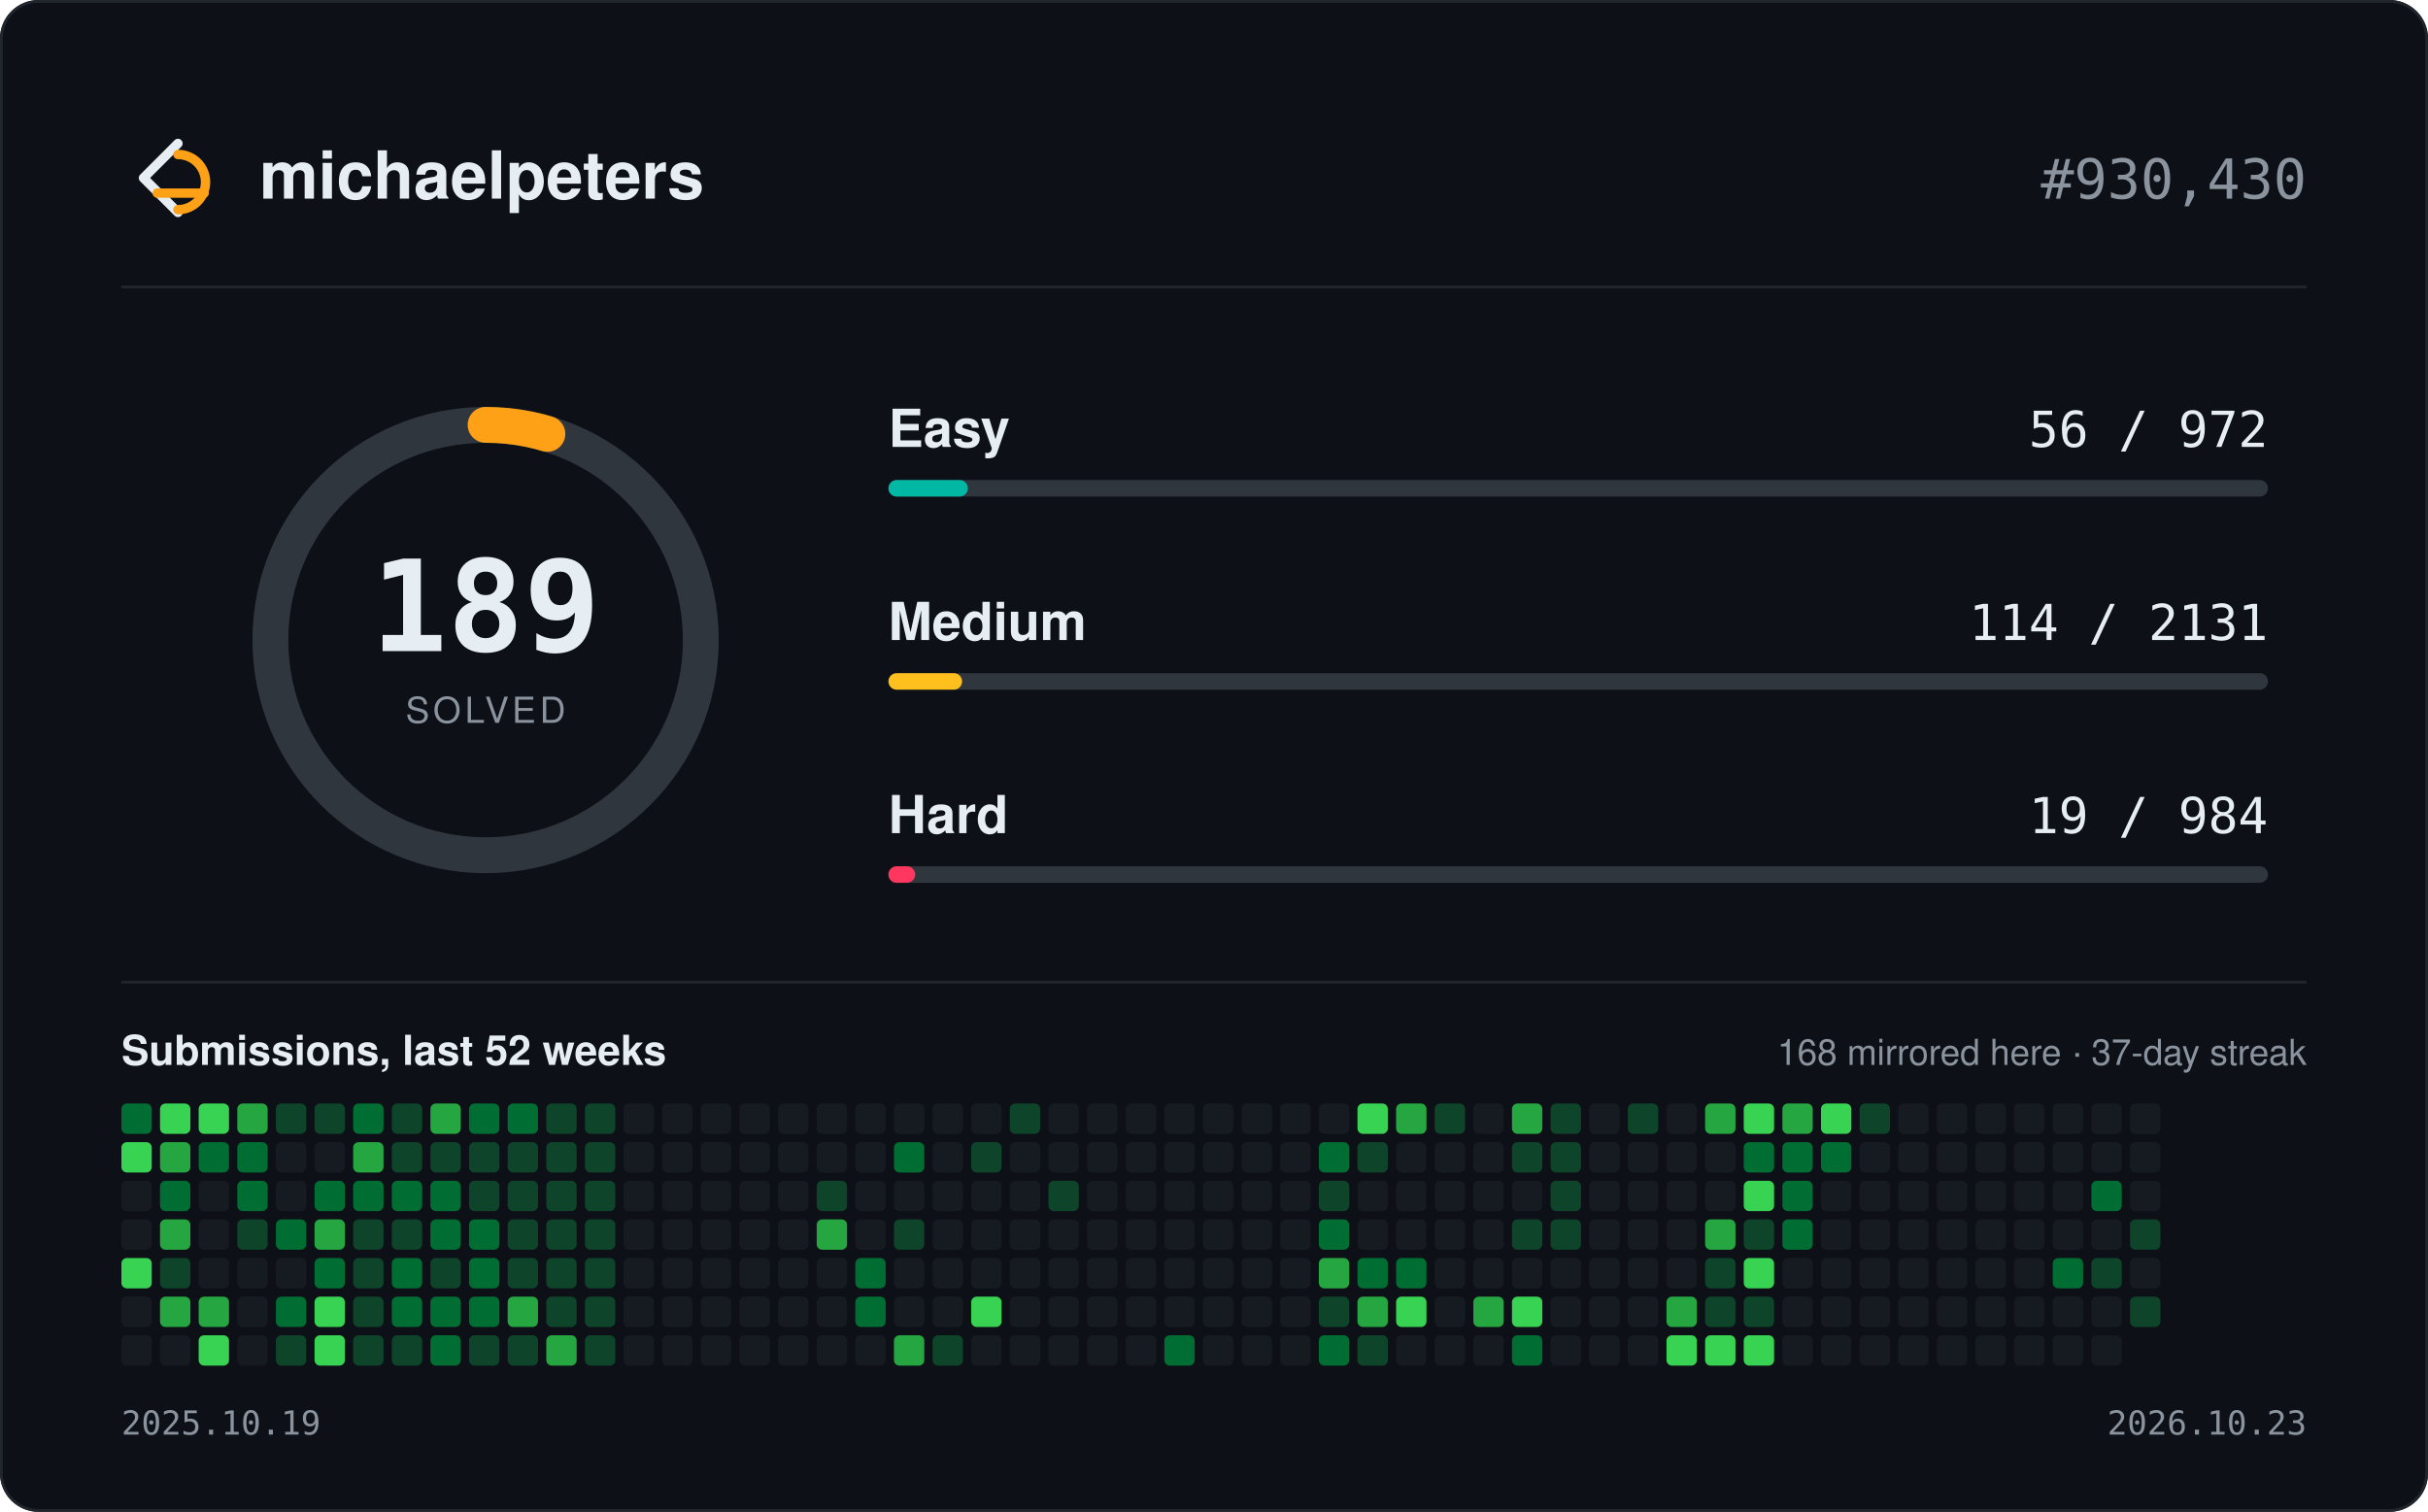
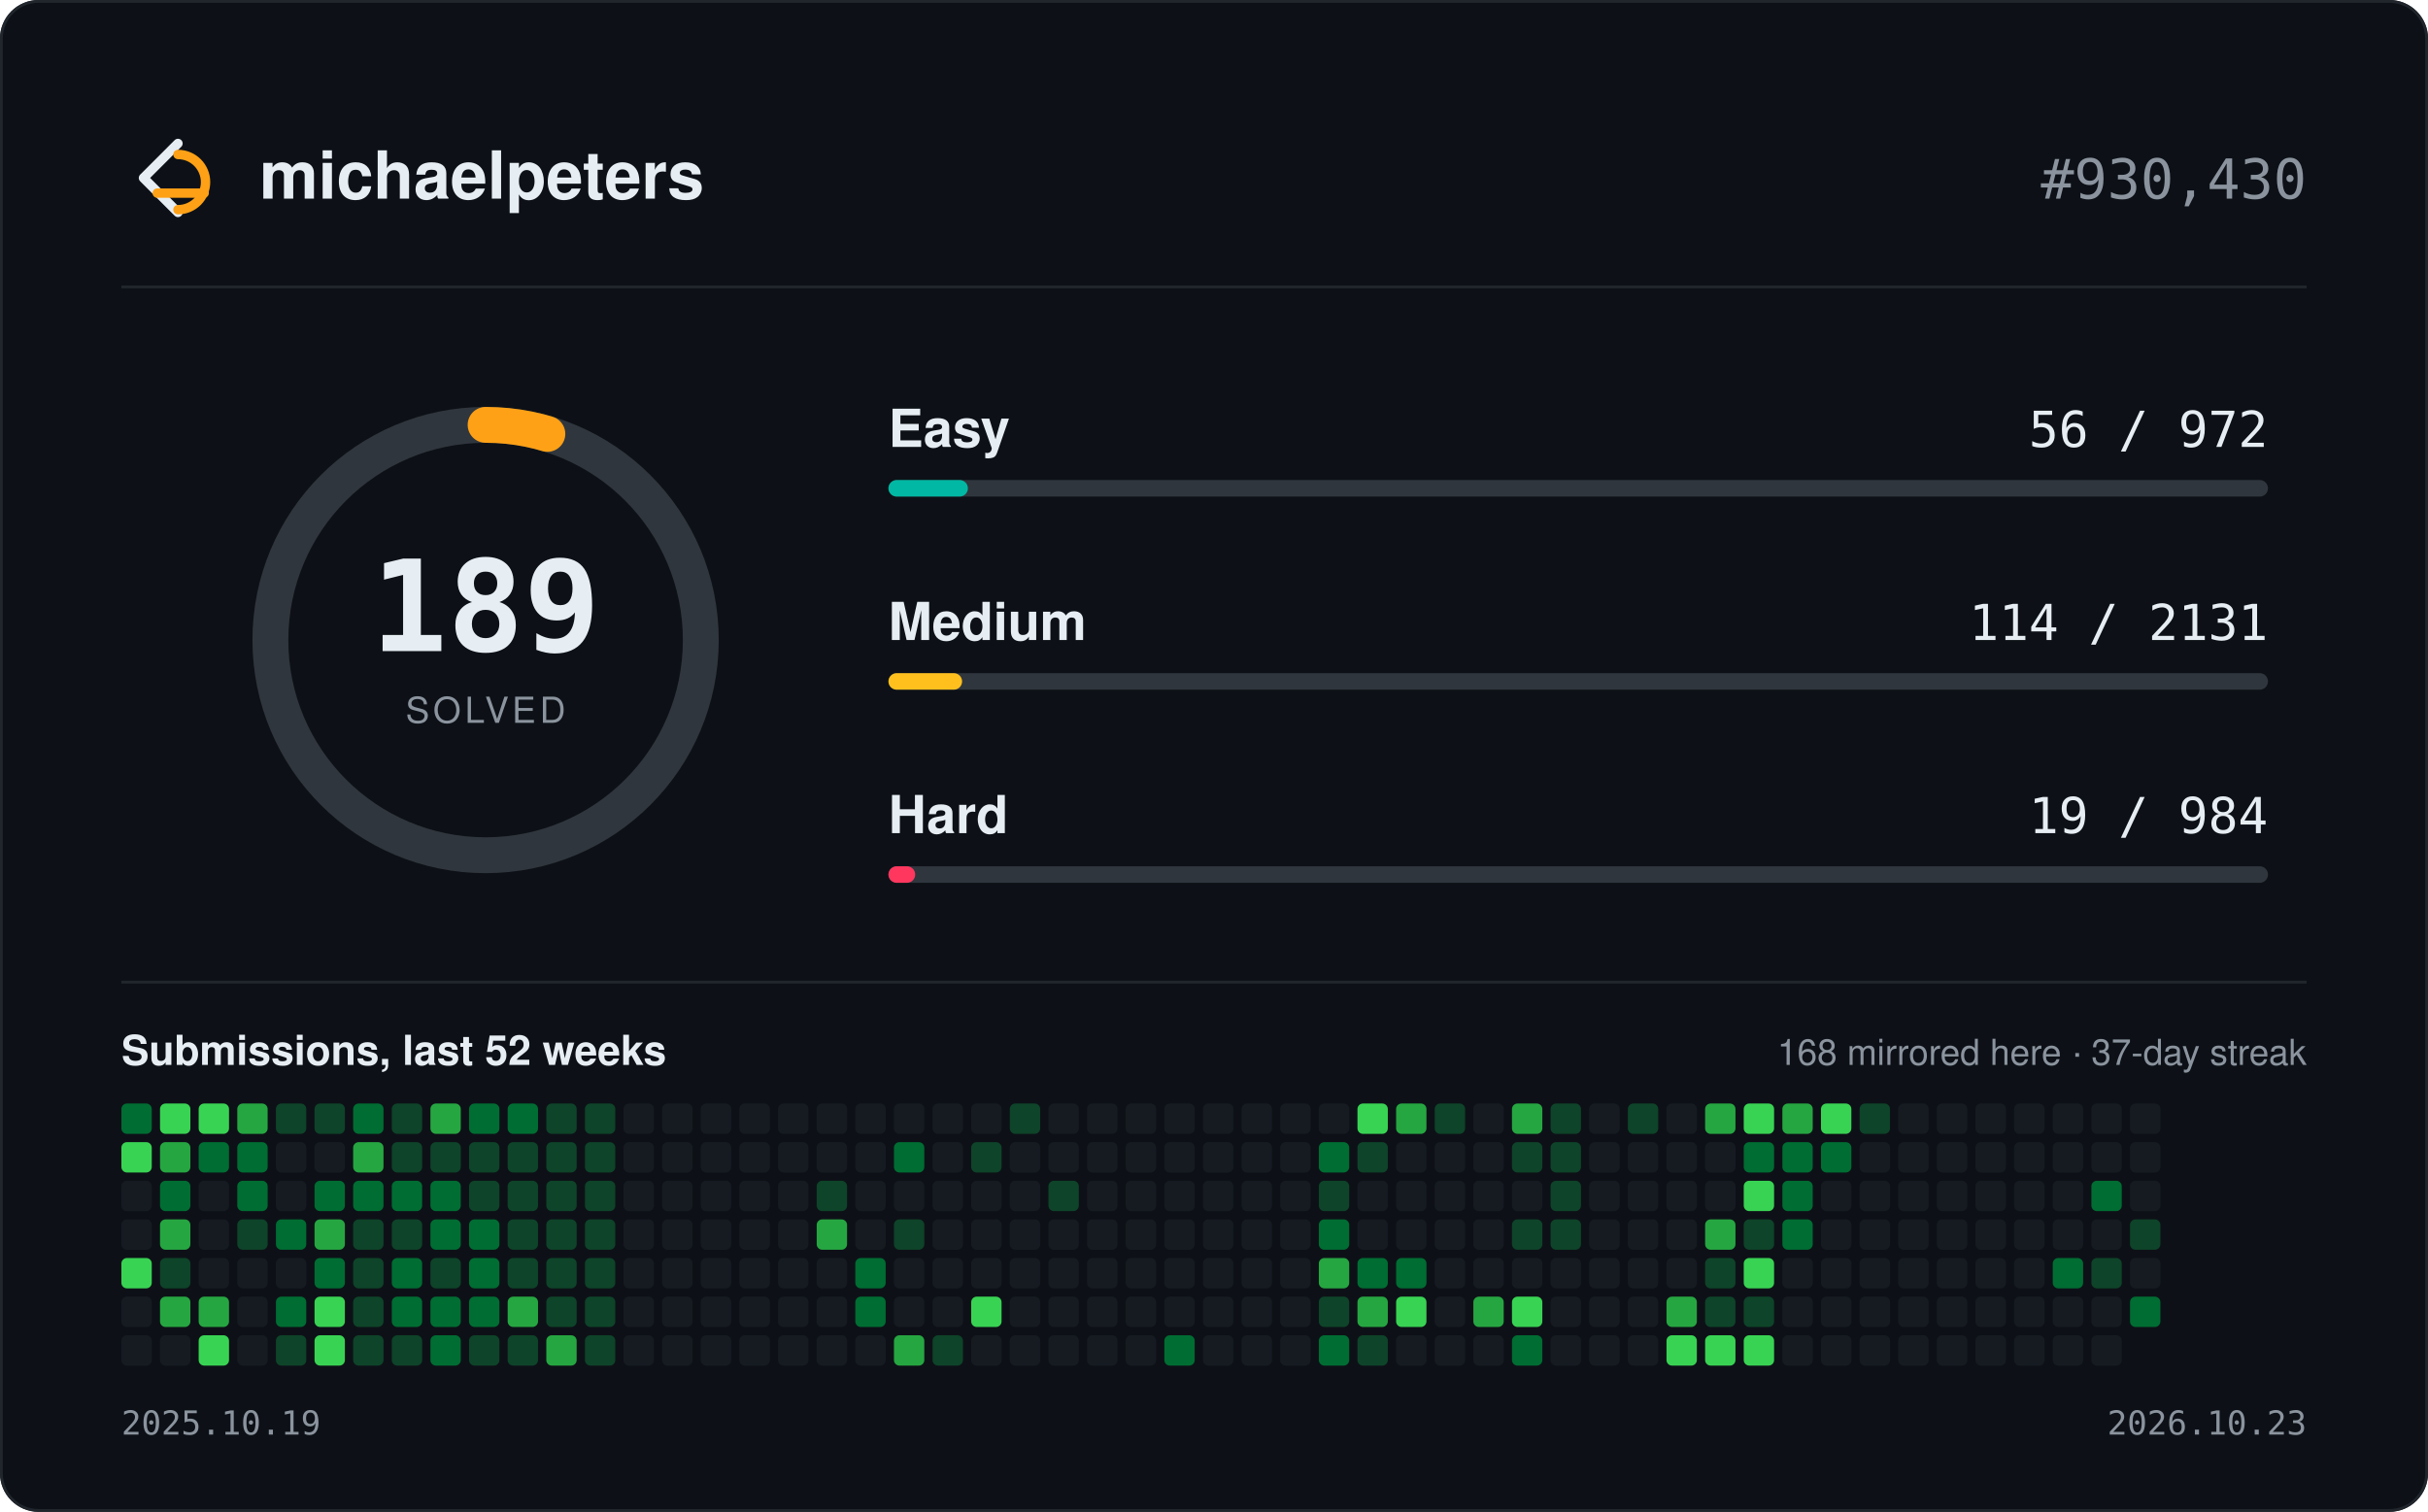
<svg xmlns="http://www.w3.org/2000/svg" width="880" height="548" viewBox="0 0 880 548" role="img" aria-label="LeetCode progress for michaelpeters: 189 problems solved">
  <rect width="880" height="548" rx="14" fill="#0d1117" />
  <rect x="0.5" y="0.5" width="879" height="547" rx="13.5" fill="none" stroke="#21262d" />
  <g transform="translate(44,50)">
    <path d="M20.5 2 L8 14.5 L20.5 27" fill="none" stroke="#e6edf3" stroke-width="3.4" stroke-linecap="round" stroke-linejoin="round" />
    <path d="M13 20 L30 20" fill="none" stroke="#ffa116" stroke-width="3.4" stroke-linecap="round" />
    <path d="M20.5 6 A 10 10 0 1 1 20.5 26" fill="none" stroke="#ffa116" stroke-width="3.4" stroke-linecap="round" />
  </g>
  <text x="94" y="72" fill="#e6edf3" font-family="-apple-system,BlinkMacSystemFont,'Segoe UI',Helvetica,Arial,sans-serif" font-size="24" font-weight="700">michaelpeters</text>
  <text x="836" y="72" fill="#8b949e" font-family="ui-monospace,SFMono-Regular,'SF Mono',Menlo,Consolas,monospace" font-size="20" text-anchor="end">#930,430</text>
  <line x1="44" y1="104" x2="836" y2="104" stroke="#21262d" />
  <circle cx="176" cy="232" r="78" fill="none" stroke="#30363d" stroke-width="13" />
  <circle cx="176" cy="232" r="78" fill="none" stroke="#ffa116" stroke-width="13" stroke-linecap="round" stroke-dasharray="22.7 490.1" transform="rotate(-90 176 232)" />
  <text x="176" y="236" fill="#e6edf3" font-family="ui-monospace,SFMono-Regular,'SF Mono',Menlo,Consolas,monospace" font-size="46" font-weight="700" text-anchor="middle">189</text>
  <text x="176" y="262" fill="#8b949e" font-family="-apple-system,BlinkMacSystemFont,'Segoe UI',Helvetica,Arial,sans-serif" font-size="13" text-anchor="middle" letter-spacing="1.4">SOLVED</text>
  <text x="322" y="162" fill="#e6edf3" font-family="-apple-system,BlinkMacSystemFont,'Segoe UI',Helvetica,Arial,sans-serif" font-size="19" font-weight="700">Easy</text>
  <text x="822" y="162" fill="#e6edf3" font-family="ui-monospace,SFMono-Regular,'SF Mono',Menlo,Consolas,monospace" font-size="18" text-anchor="end">56 / 972</text>
  <rect x="322" y="174" width="500" height="6" rx="3" fill="#30363d" />
  <rect x="322" y="174" width="28.8" height="6" rx="3" fill="#00b8a3" />
  <text x="322" y="232" fill="#e6edf3" font-family="-apple-system,BlinkMacSystemFont,'Segoe UI',Helvetica,Arial,sans-serif" font-size="19" font-weight="700">Medium</text>
  <text x="822" y="232" fill="#e6edf3" font-family="ui-monospace,SFMono-Regular,'SF Mono',Menlo,Consolas,monospace" font-size="18" text-anchor="end">114 / 2131</text>
  <rect x="322" y="244" width="500" height="6" rx="3" fill="#30363d" />
  <rect x="322" y="244" width="26.7" height="6" rx="3" fill="#ffc01e" />
  <text x="322" y="302" fill="#e6edf3" font-family="-apple-system,BlinkMacSystemFont,'Segoe UI',Helvetica,Arial,sans-serif" font-size="19" font-weight="700">Hard</text>
  <text x="822" y="302" fill="#e6edf3" font-family="ui-monospace,SFMono-Regular,'SF Mono',Menlo,Consolas,monospace" font-size="18" text-anchor="end">19 / 984</text>
  <rect x="322" y="314" width="500" height="6" rx="3" fill="#30363d" />
  <rect x="322" y="314" width="9.7" height="6" rx="3" fill="#ff375f" />
  <line x1="44" y1="356" x2="836" y2="356" stroke="#21262d" />
  <text x="44" y="386" fill="#e6edf3" font-family="-apple-system,BlinkMacSystemFont,'Segoe UI',Helvetica,Arial,sans-serif" font-size="15" font-weight="600">Submissions, last 52 weeks</text>
  <text x="836" y="386" fill="#8b949e" font-family="-apple-system,BlinkMacSystemFont,'Segoe UI',Helvetica,Arial,sans-serif" font-size="13" text-anchor="end">168 mirrored here · 37-day streak</text>
  <rect x="44" y="400" width="11" height="11" rx="2" fill="#006d32" />
  <rect x="44" y="414" width="11" height="11" rx="2" fill="#39d353" />
  <rect x="44" y="428" width="11" height="11" rx="2" fill="#161b22" />
  <rect x="44" y="442" width="11" height="11" rx="2" fill="#161b22" />
  <rect x="44" y="456" width="11" height="11" rx="2" fill="#39d353" />
  <rect x="44" y="470" width="11" height="11" rx="2" fill="#161b22" />
  <rect x="44" y="484" width="11" height="11" rx="2" fill="#161b22" />
  <rect x="58" y="400" width="11" height="11" rx="2" fill="#39d353" />
  <rect x="58" y="414" width="11" height="11" rx="2" fill="#26a641" />
  <rect x="58" y="428" width="11" height="11" rx="2" fill="#006d32" />
  <rect x="58" y="442" width="11" height="11" rx="2" fill="#26a641" />
  <rect x="58" y="456" width="11" height="11" rx="2" fill="#0e4429" />
  <rect x="58" y="470" width="11" height="11" rx="2" fill="#26a641" />
  <rect x="58" y="484" width="11" height="11" rx="2" fill="#161b22" />
  <rect x="72" y="400" width="11" height="11" rx="2" fill="#39d353" />
  <rect x="72" y="414" width="11" height="11" rx="2" fill="#006d32" />
  <rect x="72" y="428" width="11" height="11" rx="2" fill="#161b22" />
  <rect x="72" y="442" width="11" height="11" rx="2" fill="#161b22" />
  <rect x="72" y="456" width="11" height="11" rx="2" fill="#161b22" />
  <rect x="72" y="470" width="11" height="11" rx="2" fill="#26a641" />
  <rect x="72" y="484" width="11" height="11" rx="2" fill="#39d353" />
  <rect x="86" y="400" width="11" height="11" rx="2" fill="#26a641" />
  <rect x="86" y="414" width="11" height="11" rx="2" fill="#006d32" />
  <rect x="86" y="428" width="11" height="11" rx="2" fill="#006d32" />
  <rect x="86" y="442" width="11" height="11" rx="2" fill="#0e4429" />
  <rect x="86" y="456" width="11" height="11" rx="2" fill="#161b22" />
  <rect x="86" y="470" width="11" height="11" rx="2" fill="#161b22" />
  <rect x="86" y="484" width="11" height="11" rx="2" fill="#161b22" />
  <rect x="100" y="400" width="11" height="11" rx="2" fill="#0e4429" />
  <rect x="100" y="414" width="11" height="11" rx="2" fill="#161b22" />
  <rect x="100" y="428" width="11" height="11" rx="2" fill="#161b22" />
  <rect x="100" y="442" width="11" height="11" rx="2" fill="#006d32" />
  <rect x="100" y="456" width="11" height="11" rx="2" fill="#161b22" />
  <rect x="100" y="470" width="11" height="11" rx="2" fill="#006d32" />
  <rect x="100" y="484" width="11" height="11" rx="2" fill="#0e4429" />
  <rect x="114" y="400" width="11" height="11" rx="2" fill="#0e4429" />
  <rect x="114" y="414" width="11" height="11" rx="2" fill="#161b22" />
  <rect x="114" y="428" width="11" height="11" rx="2" fill="#006d32" />
  <rect x="114" y="442" width="11" height="11" rx="2" fill="#26a641" />
  <rect x="114" y="456" width="11" height="11" rx="2" fill="#006d32" />
  <rect x="114" y="470" width="11" height="11" rx="2" fill="#39d353" />
  <rect x="114" y="484" width="11" height="11" rx="2" fill="#39d353" />
  <rect x="128" y="400" width="11" height="11" rx="2" fill="#006d32" />
  <rect x="128" y="414" width="11" height="11" rx="2" fill="#26a641" />
  <rect x="128" y="428" width="11" height="11" rx="2" fill="#006d32" />
  <rect x="128" y="442" width="11" height="11" rx="2" fill="#0e4429" />
  <rect x="128" y="456" width="11" height="11" rx="2" fill="#0e4429" />
  <rect x="128" y="470" width="11" height="11" rx="2" fill="#0e4429" />
  <rect x="128" y="484" width="11" height="11" rx="2" fill="#0e4429" />
  <rect x="142" y="400" width="11" height="11" rx="2" fill="#0e4429" />
  <rect x="142" y="414" width="11" height="11" rx="2" fill="#0e4429" />
  <rect x="142" y="428" width="11" height="11" rx="2" fill="#006d32" />
  <rect x="142" y="442" width="11" height="11" rx="2" fill="#0e4429" />
  <rect x="142" y="456" width="11" height="11" rx="2" fill="#006d32" />
  <rect x="142" y="470" width="11" height="11" rx="2" fill="#006d32" />
  <rect x="142" y="484" width="11" height="11" rx="2" fill="#0e4429" />
  <rect x="156" y="400" width="11" height="11" rx="2" fill="#26a641" />
  <rect x="156" y="414" width="11" height="11" rx="2" fill="#0e4429" />
  <rect x="156" y="428" width="11" height="11" rx="2" fill="#006d32" />
  <rect x="156" y="442" width="11" height="11" rx="2" fill="#006d32" />
  <rect x="156" y="456" width="11" height="11" rx="2" fill="#0e4429" />
  <rect x="156" y="470" width="11" height="11" rx="2" fill="#006d32" />
  <rect x="156" y="484" width="11" height="11" rx="2" fill="#006d32" />
  <rect x="170" y="400" width="11" height="11" rx="2" fill="#006d32" />
  <rect x="170" y="414" width="11" height="11" rx="2" fill="#0e4429" />
  <rect x="170" y="428" width="11" height="11" rx="2" fill="#0e4429" />
  <rect x="170" y="442" width="11" height="11" rx="2" fill="#006d32" />
  <rect x="170" y="456" width="11" height="11" rx="2" fill="#006d32" />
  <rect x="170" y="470" width="11" height="11" rx="2" fill="#006d32" />
  <rect x="170" y="484" width="11" height="11" rx="2" fill="#0e4429" />
  <rect x="184" y="400" width="11" height="11" rx="2" fill="#006d32" />
  <rect x="184" y="414" width="11" height="11" rx="2" fill="#0e4429" />
  <rect x="184" y="428" width="11" height="11" rx="2" fill="#0e4429" />
  <rect x="184" y="442" width="11" height="11" rx="2" fill="#0e4429" />
  <rect x="184" y="456" width="11" height="11" rx="2" fill="#0e4429" />
  <rect x="184" y="470" width="11" height="11" rx="2" fill="#26a641" />
  <rect x="184" y="484" width="11" height="11" rx="2" fill="#0e4429" />
  <rect x="198" y="400" width="11" height="11" rx="2" fill="#0e4429" />
  <rect x="198" y="414" width="11" height="11" rx="2" fill="#0e4429" />
  <rect x="198" y="428" width="11" height="11" rx="2" fill="#0e4429" />
  <rect x="198" y="442" width="11" height="11" rx="2" fill="#0e4429" />
  <rect x="198" y="456" width="11" height="11" rx="2" fill="#0e4429" />
  <rect x="198" y="470" width="11" height="11" rx="2" fill="#0e4429" />
  <rect x="198" y="484" width="11" height="11" rx="2" fill="#26a641" />
  <rect x="212" y="400" width="11" height="11" rx="2" fill="#0e4429" />
  <rect x="212" y="414" width="11" height="11" rx="2" fill="#0e4429" />
  <rect x="212" y="428" width="11" height="11" rx="2" fill="#0e4429" />
  <rect x="212" y="442" width="11" height="11" rx="2" fill="#0e4429" />
  <rect x="212" y="456" width="11" height="11" rx="2" fill="#0e4429" />
  <rect x="212" y="470" width="11" height="11" rx="2" fill="#0e4429" />
  <rect x="212" y="484" width="11" height="11" rx="2" fill="#0e4429" />
  <rect x="226" y="400" width="11" height="11" rx="2" fill="#161b22" />
  <rect x="226" y="414" width="11" height="11" rx="2" fill="#161b22" />
  <rect x="226" y="428" width="11" height="11" rx="2" fill="#161b22" />
  <rect x="226" y="442" width="11" height="11" rx="2" fill="#161b22" />
  <rect x="226" y="456" width="11" height="11" rx="2" fill="#161b22" />
  <rect x="226" y="470" width="11" height="11" rx="2" fill="#161b22" />
  <rect x="226" y="484" width="11" height="11" rx="2" fill="#161b22" />
  <rect x="240" y="400" width="11" height="11" rx="2" fill="#161b22" />
  <rect x="240" y="414" width="11" height="11" rx="2" fill="#161b22" />
  <rect x="240" y="428" width="11" height="11" rx="2" fill="#161b22" />
  <rect x="240" y="442" width="11" height="11" rx="2" fill="#161b22" />
  <rect x="240" y="456" width="11" height="11" rx="2" fill="#161b22" />
  <rect x="240" y="470" width="11" height="11" rx="2" fill="#161b22" />
  <rect x="240" y="484" width="11" height="11" rx="2" fill="#161b22" />
  <rect x="254" y="400" width="11" height="11" rx="2" fill="#161b22" />
  <rect x="254" y="414" width="11" height="11" rx="2" fill="#161b22" />
  <rect x="254" y="428" width="11" height="11" rx="2" fill="#161b22" />
  <rect x="254" y="442" width="11" height="11" rx="2" fill="#161b22" />
  <rect x="254" y="456" width="11" height="11" rx="2" fill="#161b22" />
  <rect x="254" y="470" width="11" height="11" rx="2" fill="#161b22" />
  <rect x="254" y="484" width="11" height="11" rx="2" fill="#161b22" />
  <rect x="268" y="400" width="11" height="11" rx="2" fill="#161b22" />
  <rect x="268" y="414" width="11" height="11" rx="2" fill="#161b22" />
  <rect x="268" y="428" width="11" height="11" rx="2" fill="#161b22" />
  <rect x="268" y="442" width="11" height="11" rx="2" fill="#161b22" />
  <rect x="268" y="456" width="11" height="11" rx="2" fill="#161b22" />
  <rect x="268" y="470" width="11" height="11" rx="2" fill="#161b22" />
  <rect x="268" y="484" width="11" height="11" rx="2" fill="#161b22" />
  <rect x="282" y="400" width="11" height="11" rx="2" fill="#161b22" />
  <rect x="282" y="414" width="11" height="11" rx="2" fill="#161b22" />
  <rect x="282" y="428" width="11" height="11" rx="2" fill="#161b22" />
  <rect x="282" y="442" width="11" height="11" rx="2" fill="#161b22" />
  <rect x="282" y="456" width="11" height="11" rx="2" fill="#161b22" />
  <rect x="282" y="470" width="11" height="11" rx="2" fill="#161b22" />
  <rect x="282" y="484" width="11" height="11" rx="2" fill="#161b22" />
  <rect x="296" y="400" width="11" height="11" rx="2" fill="#161b22" />
  <rect x="296" y="414" width="11" height="11" rx="2" fill="#161b22" />
  <rect x="296" y="428" width="11" height="11" rx="2" fill="#0e4429" />
  <rect x="296" y="442" width="11" height="11" rx="2" fill="#26a641" />
  <rect x="296" y="456" width="11" height="11" rx="2" fill="#161b22" />
  <rect x="296" y="470" width="11" height="11" rx="2" fill="#161b22" />
  <rect x="296" y="484" width="11" height="11" rx="2" fill="#161b22" />
  <rect x="310" y="400" width="11" height="11" rx="2" fill="#161b22" />
  <rect x="310" y="414" width="11" height="11" rx="2" fill="#161b22" />
  <rect x="310" y="428" width="11" height="11" rx="2" fill="#161b22" />
  <rect x="310" y="442" width="11" height="11" rx="2" fill="#161b22" />
  <rect x="310" y="456" width="11" height="11" rx="2" fill="#006d32" />
  <rect x="310" y="470" width="11" height="11" rx="2" fill="#006d32" />
  <rect x="310" y="484" width="11" height="11" rx="2" fill="#161b22" />
  <rect x="324" y="400" width="11" height="11" rx="2" fill="#161b22" />
  <rect x="324" y="414" width="11" height="11" rx="2" fill="#006d32" />
  <rect x="324" y="428" width="11" height="11" rx="2" fill="#161b22" />
  <rect x="324" y="442" width="11" height="11" rx="2" fill="#0e4429" />
  <rect x="324" y="456" width="11" height="11" rx="2" fill="#161b22" />
  <rect x="324" y="470" width="11" height="11" rx="2" fill="#161b22" />
  <rect x="324" y="484" width="11" height="11" rx="2" fill="#26a641" />
  <rect x="338" y="400" width="11" height="11" rx="2" fill="#161b22" />
  <rect x="338" y="414" width="11" height="11" rx="2" fill="#161b22" />
  <rect x="338" y="428" width="11" height="11" rx="2" fill="#161b22" />
  <rect x="338" y="442" width="11" height="11" rx="2" fill="#161b22" />
  <rect x="338" y="456" width="11" height="11" rx="2" fill="#161b22" />
  <rect x="338" y="470" width="11" height="11" rx="2" fill="#161b22" />
  <rect x="338" y="484" width="11" height="11" rx="2" fill="#0e4429" />
  <rect x="352" y="400" width="11" height="11" rx="2" fill="#161b22" />
  <rect x="352" y="414" width="11" height="11" rx="2" fill="#0e4429" />
  <rect x="352" y="428" width="11" height="11" rx="2" fill="#161b22" />
  <rect x="352" y="442" width="11" height="11" rx="2" fill="#161b22" />
  <rect x="352" y="456" width="11" height="11" rx="2" fill="#161b22" />
  <rect x="352" y="470" width="11" height="11" rx="2" fill="#39d353" />
  <rect x="352" y="484" width="11" height="11" rx="2" fill="#161b22" />
  <rect x="366" y="400" width="11" height="11" rx="2" fill="#0e4429" />
  <rect x="366" y="414" width="11" height="11" rx="2" fill="#161b22" />
  <rect x="366" y="428" width="11" height="11" rx="2" fill="#161b22" />
  <rect x="366" y="442" width="11" height="11" rx="2" fill="#161b22" />
  <rect x="366" y="456" width="11" height="11" rx="2" fill="#161b22" />
  <rect x="366" y="470" width="11" height="11" rx="2" fill="#161b22" />
  <rect x="366" y="484" width="11" height="11" rx="2" fill="#161b22" />
  <rect x="380" y="400" width="11" height="11" rx="2" fill="#161b22" />
  <rect x="380" y="414" width="11" height="11" rx="2" fill="#161b22" />
  <rect x="380" y="428" width="11" height="11" rx="2" fill="#0e4429" />
  <rect x="380" y="442" width="11" height="11" rx="2" fill="#161b22" />
  <rect x="380" y="456" width="11" height="11" rx="2" fill="#161b22" />
  <rect x="380" y="470" width="11" height="11" rx="2" fill="#161b22" />
  <rect x="380" y="484" width="11" height="11" rx="2" fill="#161b22" />
  <rect x="394" y="400" width="11" height="11" rx="2" fill="#161b22" />
  <rect x="394" y="414" width="11" height="11" rx="2" fill="#161b22" />
  <rect x="394" y="428" width="11" height="11" rx="2" fill="#161b22" />
  <rect x="394" y="442" width="11" height="11" rx="2" fill="#161b22" />
  <rect x="394" y="456" width="11" height="11" rx="2" fill="#161b22" />
  <rect x="394" y="470" width="11" height="11" rx="2" fill="#161b22" />
  <rect x="394" y="484" width="11" height="11" rx="2" fill="#161b22" />
  <rect x="408" y="400" width="11" height="11" rx="2" fill="#161b22" />
  <rect x="408" y="414" width="11" height="11" rx="2" fill="#161b22" />
  <rect x="408" y="428" width="11" height="11" rx="2" fill="#161b22" />
  <rect x="408" y="442" width="11" height="11" rx="2" fill="#161b22" />
  <rect x="408" y="456" width="11" height="11" rx="2" fill="#161b22" />
  <rect x="408" y="470" width="11" height="11" rx="2" fill="#161b22" />
  <rect x="408" y="484" width="11" height="11" rx="2" fill="#161b22" />
  <rect x="422" y="400" width="11" height="11" rx="2" fill="#161b22" />
  <rect x="422" y="414" width="11" height="11" rx="2" fill="#161b22" />
  <rect x="422" y="428" width="11" height="11" rx="2" fill="#161b22" />
  <rect x="422" y="442" width="11" height="11" rx="2" fill="#161b22" />
  <rect x="422" y="456" width="11" height="11" rx="2" fill="#161b22" />
  <rect x="422" y="470" width="11" height="11" rx="2" fill="#161b22" />
  <rect x="422" y="484" width="11" height="11" rx="2" fill="#006d32" />
  <rect x="436" y="400" width="11" height="11" rx="2" fill="#161b22" />
  <rect x="436" y="414" width="11" height="11" rx="2" fill="#161b22" />
  <rect x="436" y="428" width="11" height="11" rx="2" fill="#161b22" />
  <rect x="436" y="442" width="11" height="11" rx="2" fill="#161b22" />
  <rect x="436" y="456" width="11" height="11" rx="2" fill="#161b22" />
  <rect x="436" y="470" width="11" height="11" rx="2" fill="#161b22" />
  <rect x="436" y="484" width="11" height="11" rx="2" fill="#161b22" />
  <rect x="450" y="400" width="11" height="11" rx="2" fill="#161b22" />
  <rect x="450" y="414" width="11" height="11" rx="2" fill="#161b22" />
  <rect x="450" y="428" width="11" height="11" rx="2" fill="#161b22" />
  <rect x="450" y="442" width="11" height="11" rx="2" fill="#161b22" />
  <rect x="450" y="456" width="11" height="11" rx="2" fill="#161b22" />
  <rect x="450" y="470" width="11" height="11" rx="2" fill="#161b22" />
  <rect x="450" y="484" width="11" height="11" rx="2" fill="#161b22" />
  <rect x="464" y="400" width="11" height="11" rx="2" fill="#161b22" />
  <rect x="464" y="414" width="11" height="11" rx="2" fill="#161b22" />
  <rect x="464" y="428" width="11" height="11" rx="2" fill="#161b22" />
  <rect x="464" y="442" width="11" height="11" rx="2" fill="#161b22" />
  <rect x="464" y="456" width="11" height="11" rx="2" fill="#161b22" />
  <rect x="464" y="470" width="11" height="11" rx="2" fill="#161b22" />
  <rect x="464" y="484" width="11" height="11" rx="2" fill="#161b22" />
  <rect x="478" y="400" width="11" height="11" rx="2" fill="#161b22" />
  <rect x="478" y="414" width="11" height="11" rx="2" fill="#006d32" />
  <rect x="478" y="428" width="11" height="11" rx="2" fill="#0e4429" />
  <rect x="478" y="442" width="11" height="11" rx="2" fill="#006d32" />
  <rect x="478" y="456" width="11" height="11" rx="2" fill="#26a641" />
  <rect x="478" y="470" width="11" height="11" rx="2" fill="#0e4429" />
  <rect x="478" y="484" width="11" height="11" rx="2" fill="#006d32" />
  <rect x="492" y="400" width="11" height="11" rx="2" fill="#39d353" />
  <rect x="492" y="414" width="11" height="11" rx="2" fill="#0e4429" />
  <rect x="492" y="428" width="11" height="11" rx="2" fill="#161b22" />
  <rect x="492" y="442" width="11" height="11" rx="2" fill="#161b22" />
  <rect x="492" y="456" width="11" height="11" rx="2" fill="#006d32" />
  <rect x="492" y="470" width="11" height="11" rx="2" fill="#26a641" />
  <rect x="492" y="484" width="11" height="11" rx="2" fill="#0e4429" />
  <rect x="506" y="400" width="11" height="11" rx="2" fill="#26a641" />
  <rect x="506" y="414" width="11" height="11" rx="2" fill="#161b22" />
  <rect x="506" y="428" width="11" height="11" rx="2" fill="#161b22" />
  <rect x="506" y="442" width="11" height="11" rx="2" fill="#161b22" />
  <rect x="506" y="456" width="11" height="11" rx="2" fill="#006d32" />
  <rect x="506" y="470" width="11" height="11" rx="2" fill="#39d353" />
  <rect x="506" y="484" width="11" height="11" rx="2" fill="#161b22" />
  <rect x="520" y="400" width="11" height="11" rx="2" fill="#0e4429" />
  <rect x="520" y="414" width="11" height="11" rx="2" fill="#161b22" />
  <rect x="520" y="428" width="11" height="11" rx="2" fill="#161b22" />
  <rect x="520" y="442" width="11" height="11" rx="2" fill="#161b22" />
  <rect x="520" y="456" width="11" height="11" rx="2" fill="#161b22" />
  <rect x="520" y="470" width="11" height="11" rx="2" fill="#161b22" />
  <rect x="520" y="484" width="11" height="11" rx="2" fill="#161b22" />
  <rect x="534" y="400" width="11" height="11" rx="2" fill="#161b22" />
  <rect x="534" y="414" width="11" height="11" rx="2" fill="#161b22" />
  <rect x="534" y="428" width="11" height="11" rx="2" fill="#161b22" />
  <rect x="534" y="442" width="11" height="11" rx="2" fill="#161b22" />
  <rect x="534" y="456" width="11" height="11" rx="2" fill="#161b22" />
  <rect x="534" y="470" width="11" height="11" rx="2" fill="#26a641" />
  <rect x="534" y="484" width="11" height="11" rx="2" fill="#161b22" />
  <rect x="548" y="400" width="11" height="11" rx="2" fill="#26a641" />
  <rect x="548" y="414" width="11" height="11" rx="2" fill="#0e4429" />
  <rect x="548" y="428" width="11" height="11" rx="2" fill="#161b22" />
  <rect x="548" y="442" width="11" height="11" rx="2" fill="#0e4429" />
  <rect x="548" y="456" width="11" height="11" rx="2" fill="#161b22" />
  <rect x="548" y="470" width="11" height="11" rx="2" fill="#39d353" />
  <rect x="548" y="484" width="11" height="11" rx="2" fill="#006d32" />
  <rect x="562" y="400" width="11" height="11" rx="2" fill="#0e4429" />
  <rect x="562" y="414" width="11" height="11" rx="2" fill="#0e4429" />
  <rect x="562" y="428" width="11" height="11" rx="2" fill="#0e4429" />
  <rect x="562" y="442" width="11" height="11" rx="2" fill="#0e4429" />
  <rect x="562" y="456" width="11" height="11" rx="2" fill="#161b22" />
  <rect x="562" y="470" width="11" height="11" rx="2" fill="#161b22" />
  <rect x="562" y="484" width="11" height="11" rx="2" fill="#161b22" />
  <rect x="576" y="400" width="11" height="11" rx="2" fill="#161b22" />
  <rect x="576" y="414" width="11" height="11" rx="2" fill="#161b22" />
  <rect x="576" y="428" width="11" height="11" rx="2" fill="#161b22" />
  <rect x="576" y="442" width="11" height="11" rx="2" fill="#161b22" />
  <rect x="576" y="456" width="11" height="11" rx="2" fill="#161b22" />
  <rect x="576" y="470" width="11" height="11" rx="2" fill="#161b22" />
  <rect x="576" y="484" width="11" height="11" rx="2" fill="#161b22" />
  <rect x="590" y="400" width="11" height="11" rx="2" fill="#0e4429" />
  <rect x="590" y="414" width="11" height="11" rx="2" fill="#161b22" />
  <rect x="590" y="428" width="11" height="11" rx="2" fill="#161b22" />
  <rect x="590" y="442" width="11" height="11" rx="2" fill="#161b22" />
  <rect x="590" y="456" width="11" height="11" rx="2" fill="#161b22" />
  <rect x="590" y="470" width="11" height="11" rx="2" fill="#161b22" />
  <rect x="590" y="484" width="11" height="11" rx="2" fill="#161b22" />
  <rect x="604" y="400" width="11" height="11" rx="2" fill="#161b22" />
  <rect x="604" y="414" width="11" height="11" rx="2" fill="#161b22" />
  <rect x="604" y="428" width="11" height="11" rx="2" fill="#161b22" />
  <rect x="604" y="442" width="11" height="11" rx="2" fill="#161b22" />
  <rect x="604" y="456" width="11" height="11" rx="2" fill="#161b22" />
  <rect x="604" y="470" width="11" height="11" rx="2" fill="#26a641" />
  <rect x="604" y="484" width="11" height="11" rx="2" fill="#39d353" />
  <rect x="618" y="400" width="11" height="11" rx="2" fill="#26a641" />
  <rect x="618" y="414" width="11" height="11" rx="2" fill="#161b22" />
  <rect x="618" y="428" width="11" height="11" rx="2" fill="#161b22" />
  <rect x="618" y="442" width="11" height="11" rx="2" fill="#26a641" />
  <rect x="618" y="456" width="11" height="11" rx="2" fill="#0e4429" />
  <rect x="618" y="470" width="11" height="11" rx="2" fill="#0e4429" />
  <rect x="618" y="484" width="11" height="11" rx="2" fill="#39d353" />
  <rect x="632" y="400" width="11" height="11" rx="2" fill="#39d353" />
  <rect x="632" y="414" width="11" height="11" rx="2" fill="#006d32" />
  <rect x="632" y="428" width="11" height="11" rx="2" fill="#39d353" />
  <rect x="632" y="442" width="11" height="11" rx="2" fill="#0e4429" />
  <rect x="632" y="456" width="11" height="11" rx="2" fill="#39d353" />
  <rect x="632" y="470" width="11" height="11" rx="2" fill="#0e4429" />
  <rect x="632" y="484" width="11" height="11" rx="2" fill="#39d353" />
  <rect x="646" y="400" width="11" height="11" rx="2" fill="#26a641" />
  <rect x="646" y="414" width="11" height="11" rx="2" fill="#006d32" />
  <rect x="646" y="428" width="11" height="11" rx="2" fill="#006d32" />
  <rect x="646" y="442" width="11" height="11" rx="2" fill="#006d32" />
  <rect x="646" y="456" width="11" height="11" rx="2" fill="#161b22" />
  <rect x="646" y="470" width="11" height="11" rx="2" fill="#161b22" />
  <rect x="646" y="484" width="11" height="11" rx="2" fill="#161b22" />
  <rect x="660" y="400" width="11" height="11" rx="2" fill="#39d353" />
  <rect x="660" y="414" width="11" height="11" rx="2" fill="#006d32" />
  <rect x="660" y="428" width="11" height="11" rx="2" fill="#161b22" />
  <rect x="660" y="442" width="11" height="11" rx="2" fill="#161b22" />
  <rect x="660" y="456" width="11" height="11" rx="2" fill="#161b22" />
  <rect x="660" y="470" width="11" height="11" rx="2" fill="#161b22" />
  <rect x="660" y="484" width="11" height="11" rx="2" fill="#161b22" />
  <rect x="674" y="400" width="11" height="11" rx="2" fill="#0e4429" />
  <rect x="674" y="414" width="11" height="11" rx="2" fill="#161b22" />
  <rect x="674" y="428" width="11" height="11" rx="2" fill="#161b22" />
  <rect x="674" y="442" width="11" height="11" rx="2" fill="#161b22" />
  <rect x="674" y="456" width="11" height="11" rx="2" fill="#161b22" />
  <rect x="674" y="470" width="11" height="11" rx="2" fill="#161b22" />
  <rect x="674" y="484" width="11" height="11" rx="2" fill="#161b22" />
  <rect x="688" y="400" width="11" height="11" rx="2" fill="#161b22" />
  <rect x="688" y="414" width="11" height="11" rx="2" fill="#161b22" />
  <rect x="688" y="428" width="11" height="11" rx="2" fill="#161b22" />
  <rect x="688" y="442" width="11" height="11" rx="2" fill="#161b22" />
  <rect x="688" y="456" width="11" height="11" rx="2" fill="#161b22" />
  <rect x="688" y="470" width="11" height="11" rx="2" fill="#161b22" />
  <rect x="688" y="484" width="11" height="11" rx="2" fill="#161b22" />
  <rect x="702" y="400" width="11" height="11" rx="2" fill="#161b22" />
  <rect x="702" y="414" width="11" height="11" rx="2" fill="#161b22" />
  <rect x="702" y="428" width="11" height="11" rx="2" fill="#161b22" />
  <rect x="702" y="442" width="11" height="11" rx="2" fill="#161b22" />
  <rect x="702" y="456" width="11" height="11" rx="2" fill="#161b22" />
  <rect x="702" y="470" width="11" height="11" rx="2" fill="#161b22" />
  <rect x="702" y="484" width="11" height="11" rx="2" fill="#161b22" />
  <rect x="716" y="400" width="11" height="11" rx="2" fill="#161b22" />
  <rect x="716" y="414" width="11" height="11" rx="2" fill="#161b22" />
  <rect x="716" y="428" width="11" height="11" rx="2" fill="#161b22" />
  <rect x="716" y="442" width="11" height="11" rx="2" fill="#161b22" />
  <rect x="716" y="456" width="11" height="11" rx="2" fill="#161b22" />
  <rect x="716" y="470" width="11" height="11" rx="2" fill="#161b22" />
  <rect x="716" y="484" width="11" height="11" rx="2" fill="#161b22" />
  <rect x="730" y="400" width="11" height="11" rx="2" fill="#161b22" />
  <rect x="730" y="414" width="11" height="11" rx="2" fill="#161b22" />
  <rect x="730" y="428" width="11" height="11" rx="2" fill="#161b22" />
  <rect x="730" y="442" width="11" height="11" rx="2" fill="#161b22" />
  <rect x="730" y="456" width="11" height="11" rx="2" fill="#161b22" />
  <rect x="730" y="470" width="11" height="11" rx="2" fill="#161b22" />
  <rect x="730" y="484" width="11" height="11" rx="2" fill="#161b22" />
  <rect x="744" y="400" width="11" height="11" rx="2" fill="#161b22" />
  <rect x="744" y="414" width="11" height="11" rx="2" fill="#161b22" />
  <rect x="744" y="428" width="11" height="11" rx="2" fill="#161b22" />
  <rect x="744" y="442" width="11" height="11" rx="2" fill="#161b22" />
  <rect x="744" y="456" width="11" height="11" rx="2" fill="#006d32" />
  <rect x="744" y="470" width="11" height="11" rx="2" fill="#161b22" />
  <rect x="744" y="484" width="11" height="11" rx="2" fill="#161b22" />
  <rect x="758" y="400" width="11" height="11" rx="2" fill="#161b22" />
  <rect x="758" y="414" width="11" height="11" rx="2" fill="#161b22" />
  <rect x="758" y="428" width="11" height="11" rx="2" fill="#006d32" />
  <rect x="758" y="442" width="11" height="11" rx="2" fill="#161b22" />
  <rect x="758" y="456" width="11" height="11" rx="2" fill="#0e4429" />
  <rect x="758" y="470" width="11" height="11" rx="2" fill="#161b22" />
  <rect x="758" y="484" width="11" height="11" rx="2" fill="#161b22" />
  <rect x="772" y="400" width="11" height="11" rx="2" fill="#161b22" />
  <rect x="772" y="414" width="11" height="11" rx="2" fill="#161b22" />
  <rect x="772" y="428" width="11" height="11" rx="2" fill="#161b22" />
  <rect x="772" y="442" width="11" height="11" rx="2" fill="#0e4429" />
  <rect x="772" y="456" width="11" height="11" rx="2" fill="#161b22" />
-   <rect x="772" y="470" width="11" height="11" rx="2" fill="#0e4429" />
+   <rect x="772" y="470" width="11" height="11" rx="2" fill="#006d32" />
  <text x="44" y="520" fill="#8b949e" font-family="ui-monospace,SFMono-Regular,'SF Mono',Menlo,Consolas,monospace" font-size="12">2025.10.19</text>
  <text x="836" y="520" fill="#8b949e" font-family="ui-monospace,SFMono-Regular,'SF Mono',Menlo,Consolas,monospace" font-size="12" text-anchor="end">2026.10.23</text>
</svg>
